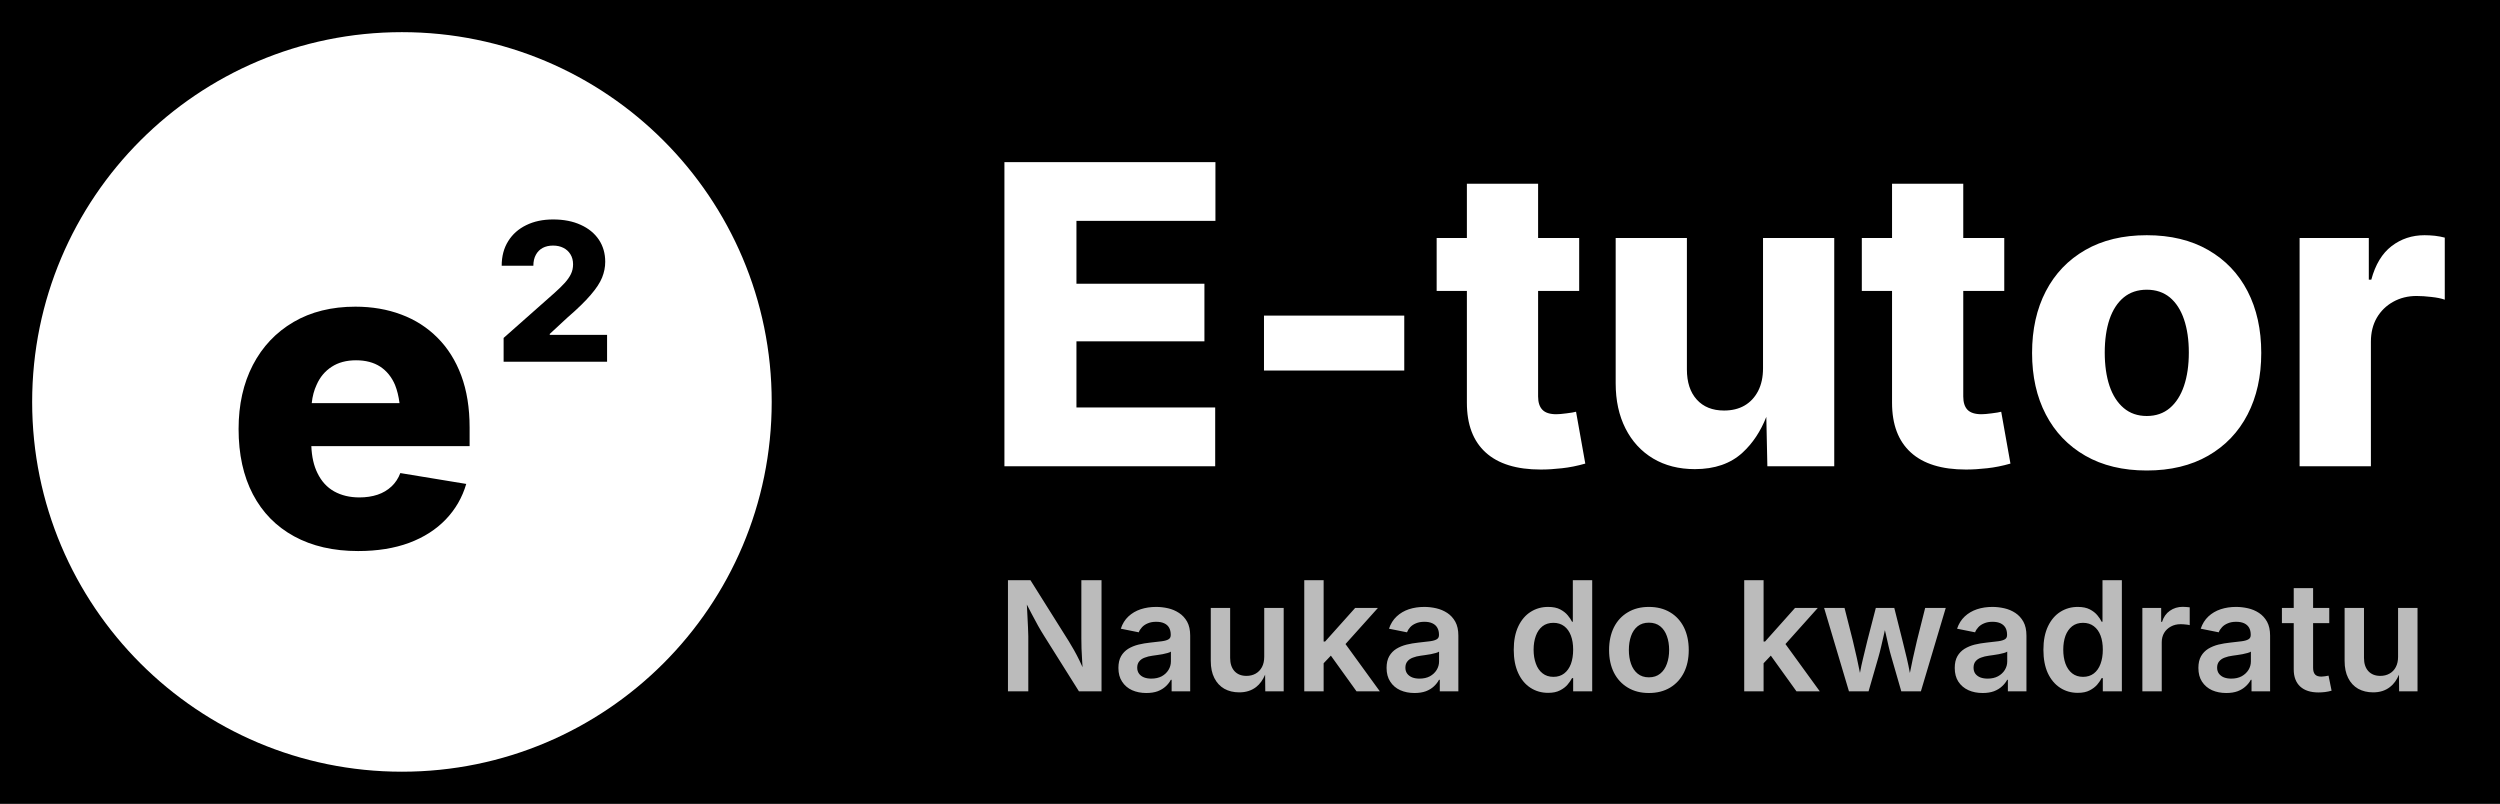
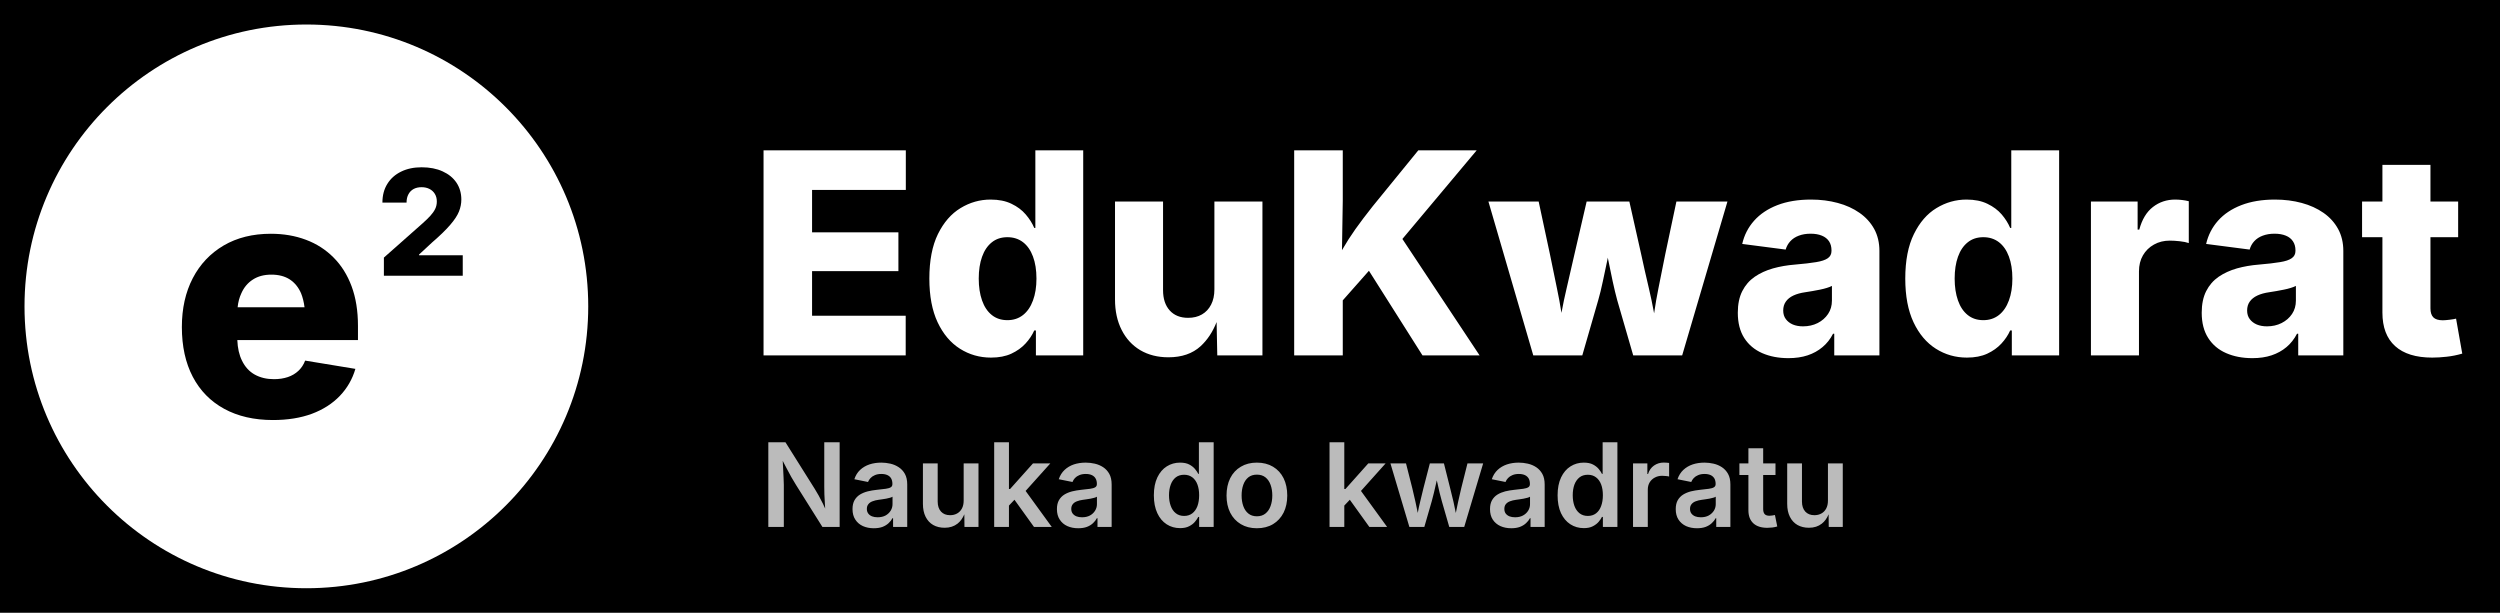
- <svg xmlns="http://www.w3.org/2000/svg" viewBox="0 0 311 100" width="1244" height="400">
-   <rect width="311" height="100" fill="#000" />
+ <svg xmlns="http://www.w3.org/2000/svg" viewBox="0 0 408 100" width="1632" height="400">
+   <rect width="408" height="100" fill="#000" />
  <circle cx="50" cy="50" r="46" fill="#fff" />
  <path fill="#000" d="M44.55 68.55L44.55 68.55Q39.94 68.55 36.59 66.72Q33.24 64.89 31.46 61.49Q29.68 58.09 29.68 53.37L29.68 53.37Q29.68 48.83 31.46 45.40Q33.24 41.98 36.51 40.06Q39.78 38.15 44.21 38.15L44.21 38.15Q47.32 38.15 49.92 39.13Q52.52 40.10 54.43 42.02Q56.34 43.93 57.38 46.72Q58.42 49.52 58.42 53.18L58.42 53.18L58.42 55.50L38.73 55.50Q38.81 57.48 39.49 58.85L39.49 58.85Q40.23 60.38 41.57 61.13Q42.92 61.88 44.71 61.88L44.71 61.88Q45.95 61.88 46.97 61.54Q47.98 61.20 48.71 60.51Q49.43 59.83 49.80 58.85L49.80 58.85L58.00 60.20Q57.26 62.73 55.46 64.61Q53.65 66.50 50.90 67.53Q48.14 68.55 44.55 68.55ZM38.78 50.15L38.78 50.15L49.70 50.15Q49.54 48.88 49.14 47.88L49.14 47.88Q48.51 46.41 47.30 45.61Q46.08 44.82 44.29 44.82Q42.50 44.82 41.26 45.63Q40.02 46.43 39.39 47.86L39.39 47.86Q38.91 48.88 38.78 50.15Z" />
  <path fill="#000" d="M75.52 45L62.65 45L62.65 42.04L69 36.42Q69.73 35.77 70.24 35.21Q70.75 34.65 71.02 34.10Q71.29 33.55 71.29 32.88L71.29 32.88Q71.29 32.16 70.96 31.63Q70.64 31.11 70.08 30.83Q69.53 30.55 68.80 30.55L68.80 30.55Q68.06 30.55 67.51 30.84Q66.96 31.14 66.66 31.70Q66.35 32.26 66.35 33.06L66.35 33.06L62.41 33.06Q62.41 31.29 63.22 30Q64.02 28.71 65.46 28.01Q66.90 27.30 68.81 27.30L68.81 27.30Q70.78 27.30 72.24 27.97Q73.70 28.63 74.50 29.82Q75.29 31.01 75.29 32.57L75.29 32.57Q75.29 33.56 74.90 34.53Q74.51 35.50 73.48 36.69Q72.46 37.89 70.56 39.53L70.56 39.53L68.39 41.54L68.39 41.66L75.52 41.66L75.52 45Z" />
-   <path fill="#fff" d="M151.17 58L124.95 58L124.95 20.17L151.20 20.17L151.20 27.48L133.91 27.48L133.91 35.30L149.83 35.30L149.83 42.46L133.91 42.46L133.91 50.69L151.17 50.69L151.17 58ZM157.24 39.26L174.69 39.26L174.69 46.09L157.24 46.09L157.24 39.26ZM191.34 29.61L196.45 29.61L196.45 36.19L191.34 36.19L191.34 49.32Q191.34 50.43 191.88 50.98Q192.41 51.53 193.60 51.53L193.60 51.53Q194.06 51.53 194.88 51.42Q195.71 51.32 196.06 51.22L196.06 51.22L197.21 57.67Q195.71 58.10 194.31 58.25Q192.92 58.41 191.67 58.41L191.67 58.41Q187.15 58.41 184.82 56.29Q182.48 54.17 182.48 50.10L182.48 50.10L182.48 36.19L178.72 36.19L178.72 29.61L182.48 29.61L182.48 22.86L191.34 22.86L191.34 29.61ZM210.84 58.36L210.84 58.36Q207.87 58.36 205.65 57.04Q203.43 55.71 202.21 53.30Q200.99 50.89 200.99 47.69L200.99 47.69L200.99 29.61L209.85 29.61L209.85 45.96Q209.85 48.35 211.08 49.71Q212.31 51.07 214.47 51.07L214.47 51.07Q215.95 51.07 217.02 50.45Q218.10 49.82 218.71 48.64Q219.32 47.46 219.32 45.81L219.32 45.81L219.32 29.61L228.18 29.61L228.18 58L219.86 58L219.73 51.86Q218.66 54.57 216.78 56.30L216.78 56.30Q214.55 58.36 210.84 58.36ZM244.23 29.61L249.33 29.61L249.33 36.19L244.23 36.19L244.23 49.32Q244.23 50.43 244.76 50.98Q245.30 51.53 246.49 51.53L246.49 51.53Q246.95 51.53 247.77 51.42Q248.60 51.32 248.95 51.22L248.95 51.22L250.10 57.67Q248.60 58.10 247.20 58.25Q245.80 58.41 244.56 58.41L244.56 58.41Q240.04 58.41 237.71 56.29Q235.37 54.17 235.37 50.10L235.37 50.10L235.37 36.19L231.61 36.19L231.61 29.61L235.37 29.61L235.37 22.86L244.23 22.86L244.23 29.61ZM267.06 58.53L267.06 58.53Q262.61 58.53 259.41 56.69Q256.21 54.85 254.50 51.56Q252.79 48.28 252.79 43.91L252.79 43.91Q252.79 39.52 254.50 36.23Q256.21 32.94 259.41 31.10Q262.61 29.26 267.06 29.26L267.06 29.26Q271.50 29.26 274.70 31.10Q277.90 32.94 279.60 36.23Q281.30 39.52 281.30 43.91L281.30 43.91Q281.30 48.28 279.60 51.56Q277.90 54.85 274.70 56.69Q271.50 58.53 267.06 58.53ZM267.06 51.75L267.06 51.75Q268.76 51.75 269.93 50.76Q271.09 49.77 271.69 48.00Q272.29 46.22 272.29 43.86L272.29 43.86Q272.29 41.50 271.69 39.73Q271.09 37.97 269.93 37.00Q268.76 36.04 267.06 36.04L267.06 36.04Q265.36 36.04 264.19 37.00Q263.02 37.97 262.42 39.73Q261.83 41.50 261.83 43.86L261.83 43.86Q261.83 46.22 262.42 48.00Q263.02 49.77 264.19 50.76Q265.36 51.75 267.06 51.75ZM294.94 58L286.07 58L286.07 29.61L294.68 29.61L294.68 34.79L294.99 34.79Q295.75 31.97 297.51 30.62Q299.28 29.26 301.61 29.26L301.61 29.26Q302.22 29.26 302.90 29.33Q303.57 29.41 304.13 29.56L304.13 29.56L304.13 37.28Q303.49 37.05 302.46 36.94Q301.44 36.82 300.62 36.82L300.62 36.82Q299.00 36.82 297.70 37.55Q296.41 38.27 295.67 39.54Q294.94 40.81 294.94 42.51L294.94 42.51L294.94 58Z" />
+   <path fill="#fff" d="M147.81 58L124.61 58L124.61 24.53L147.83 24.53L147.83 31.00L132.53 31.00L132.53 37.92L146.62 37.92L146.62 44.25L132.53 44.25L132.53 51.53L147.81 51.53L147.81 58ZM161.73 58.36L161.73 58.36Q158.95 58.36 156.66 56.91Q154.37 55.46 153.02 52.60Q151.67 49.73 151.67 45.47L151.67 45.47Q151.67 41.06 153.07 38.20Q154.48 35.34 156.76 33.96Q159.04 32.57 161.67 32.57L161.67 32.57Q163.67 32.57 165.08 33.26Q166.50 33.94 167.40 35Q168.31 36.06 168.79 37.20L168.79 37.20L168.97 37.20L168.97 24.53L176.78 24.53L176.78 58L169.06 58L169.06 53.93L168.79 53.93Q168.29 55.06 167.36 56.07Q166.43 57.08 165.05 57.72Q163.67 58.36 161.73 58.36ZM164.41 52.25L164.41 52.25Q165.89 52.25 166.96 51.41Q168.02 50.57 168.58 49.04Q169.15 47.51 169.15 45.47L169.15 45.47Q169.15 43.38 168.58 41.86Q168.02 40.35 166.96 39.53Q165.89 38.71 164.41 38.71L164.41 38.71Q162.90 38.71 161.86 39.55Q160.81 40.39 160.27 41.91Q159.73 43.42 159.73 45.47L159.73 45.47Q159.73 47.49 160.27 49.03Q160.81 50.57 161.86 51.41Q162.90 52.25 164.41 52.25ZM190.69 58.31L190.69 58.31Q188.06 58.31 186.09 57.15Q184.13 55.98 183.05 53.84Q181.97 51.71 181.97 48.88L181.97 48.88L181.97 32.89L189.81 32.89L189.81 47.35Q189.81 49.46 190.90 50.67Q191.99 51.87 193.90 51.87L193.90 51.87Q195.20 51.87 196.15 51.32Q197.11 50.77 197.65 49.72Q198.19 48.68 198.19 47.22L198.19 47.22L198.19 32.89L206.03 32.89L206.03 58L198.66 58L198.55 52.56Q197.60 54.97 195.94 56.50L195.94 56.50Q193.96 58.31 190.69 58.31ZM219.14 58L211.21 58L211.21 24.53L219.14 24.53L219.14 32.75L219.01 40.84Q219.03 40.77 219.08 40.71L219.08 40.71Q220.02 39.07 221.20 37.40Q222.38 35.74 224.02 33.67L224.02 33.67L231.47 24.53L241.00 24.53L228.87 39.00L241.47 58L232.15 58L223.41 44.19L219.14 49.02L219.14 58ZM258.23 58L250.23 58L242.91 32.89L251.11 32.89L252.95 41.49Q253.46 44.07 254.09 47.04L254.09 47.04Q254.50 48.95 254.83 51.06L254.83 51.06Q255.22 48.95 255.67 47.06L255.67 47.06Q256.36 44.10 256.95 41.49L256.95 41.49L258.94 32.89L265.91 32.89L267.84 41.49Q268.40 44.10 269.10 47.06L269.10 47.06Q269.55 48.97 269.95 51.13L269.95 51.13Q270.26 48.99 270.65 47.08L270.65 47.08Q271.23 44.12 271.77 41.49L271.77 41.49L273.59 32.89L281.92 32.89L274.53 58L266.54 58L263.93 48.99Q263.57 47.67 263.19 45.92Q262.81 44.16 262.45 42.34L262.45 42.34Q262.43 42.21 262.38 42.05L262.38 42.05Q262.36 42.21 262.34 42.34L262.34 42.34Q261.95 44.16 261.58 45.93Q261.21 47.69 260.83 48.99L260.83 48.99L258.23 58ZM291.87 58.45L291.87 58.45Q289.47 58.45 287.59 57.63Q285.72 56.81 284.66 55.16Q283.61 53.51 283.61 51.04L283.61 51.04Q283.61 48.95 284.34 47.51Q285.07 46.07 286.37 45.17Q287.67 44.28 289.36 43.80Q291.04 43.33 292.95 43.18L292.95 43.18Q295.08 43.00 296.39 42.78Q297.69 42.57 298.30 42.14Q298.90 41.72 298.90 40.95L298.90 40.95L298.90 40.86Q298.90 39.99 298.50 39.38Q298.09 38.77 297.33 38.46Q296.57 38.14 295.49 38.14L295.49 38.14Q294.41 38.14 293.57 38.46Q292.73 38.77 292.19 39.36Q291.65 39.94 291.42 40.73L291.42 40.73L284.33 39.81Q284.82 37.65 286.27 36.02Q287.72 34.39 290.06 33.48Q292.41 32.57 295.56 32.57L295.56 32.57Q297.89 32.57 299.92 33.12Q301.96 33.67 303.48 34.74Q305.01 35.81 305.87 37.37Q306.72 38.93 306.72 40.95L306.72 40.95L306.72 58L299.35 58L299.35 54.47L299.15 54.47Q298.48 55.78 297.43 56.65Q296.39 57.53 295.01 57.99Q293.62 58.45 291.87 58.45ZM294.25 53.26L294.25 53.26Q295.58 53.26 296.65 52.72Q297.71 52.18 298.34 51.24Q298.97 50.30 298.97 49.06L298.97 49.06L298.97 46.66Q298.63 46.84 298.13 46.99Q297.62 47.15 297.02 47.27Q296.41 47.40 295.80 47.50Q295.20 47.60 294.63 47.69L294.63 47.69Q293.49 47.85 292.68 48.23Q291.87 48.61 291.45 49.22Q291.02 49.82 291.02 50.68L291.02 50.68Q291.02 51.51 291.45 52.08Q291.87 52.65 292.59 52.96Q293.31 53.26 294.25 53.26ZM321.00 58.36L321.00 58.36Q318.22 58.36 315.93 56.91Q313.64 55.46 312.29 52.60Q310.94 49.73 310.94 45.47L310.94 45.47Q310.94 41.06 312.35 38.20Q313.75 35.34 316.03 33.96Q318.31 32.57 320.94 32.57L320.94 32.57Q322.94 32.57 324.35 33.26Q325.77 33.94 326.68 35Q327.58 36.06 328.06 37.20L328.06 37.20L328.24 37.20L328.24 24.53L336.05 24.53L336.05 58L328.33 58L328.33 53.93L328.06 53.93Q327.56 55.06 326.63 56.07Q325.70 57.08 324.32 57.72Q322.94 58.36 321.00 58.36ZM323.68 52.25L323.68 52.25Q325.16 52.25 326.23 51.41Q327.29 50.57 327.85 49.04Q328.42 47.51 328.42 45.47L328.42 45.47Q328.42 43.38 327.85 41.86Q327.29 40.35 326.23 39.53Q325.16 38.71 323.68 38.71L323.68 38.71Q322.17 38.71 321.13 39.55Q320.08 40.39 319.54 41.91Q319.00 43.42 319.00 45.47L319.00 45.47Q319.00 47.49 319.54 49.03Q320.08 50.57 321.13 51.41Q322.17 52.25 323.68 52.25ZM349.08 58L341.24 58L341.24 32.89L348.86 32.89L348.86 37.47L349.13 37.47Q349.80 34.98 351.36 33.78Q352.92 32.57 354.99 32.57L354.99 32.57Q355.53 32.57 356.12 32.64Q356.72 32.71 357.21 32.84L357.21 32.84L357.21 39.67Q356.65 39.47 355.74 39.37Q354.83 39.27 354.11 39.27L354.11 39.27Q352.67 39.27 351.53 39.91Q350.38 40.55 349.73 41.67Q349.08 42.79 349.08 44.30L349.08 44.30L349.08 58ZM367.59 58.45L367.59 58.45Q365.18 58.45 363.31 57.63Q361.43 56.81 360.38 55.16Q359.32 53.51 359.32 51.04L359.32 51.04Q359.32 48.95 360.05 47.51Q360.78 46.07 362.08 45.17Q363.39 44.28 365.07 43.80Q366.76 43.33 368.67 43.18L368.67 43.18Q370.80 43.00 372.10 42.78Q373.41 42.57 374.01 42.14Q374.62 41.72 374.62 40.95L374.62 40.95L374.62 40.86Q374.62 39.99 374.21 39.38Q373.81 38.77 373.05 38.46Q372.28 38.14 371.20 38.14L371.20 38.14Q370.13 38.14 369.28 38.46Q368.44 38.77 367.90 39.36Q367.36 39.94 367.14 40.73L367.14 40.73L360.04 39.81Q360.54 37.65 361.98 36.02Q363.43 34.39 365.78 33.48Q368.13 32.57 371.27 32.57L371.27 32.57Q373.61 32.57 375.64 33.12Q377.67 33.67 379.20 34.74Q380.73 35.81 381.58 37.37Q382.43 38.93 382.43 40.95L382.43 40.95L382.43 58L375.07 58L375.07 54.47L374.87 54.47Q374.19 55.78 373.15 56.65Q372.10 57.53 370.72 57.99Q369.34 58.45 367.59 58.45ZM369.97 53.26L369.97 53.26Q371.29 53.26 372.36 52.72Q373.43 52.18 374.06 51.24Q374.69 50.30 374.69 49.06L374.69 49.06L374.69 46.66Q374.35 46.84 373.84 46.99Q373.34 47.15 372.73 47.27Q372.13 47.40 371.52 47.50Q370.91 47.60 370.35 47.69L370.35 47.69Q369.21 47.85 368.40 48.23Q367.59 48.61 367.16 49.22Q366.73 49.82 366.73 50.68L366.73 50.68Q366.73 51.51 367.16 52.08Q367.59 52.65 368.31 52.96Q369.03 53.26 369.97 53.26ZM396.65 32.89L401.17 32.89L401.17 38.71L396.65 38.71L396.65 50.32Q396.65 51.31 397.12 51.79Q397.60 52.27 398.65 52.27L398.65 52.27Q399.06 52.27 399.79 52.18Q400.52 52.09 400.83 52.00L400.83 52.00L401.84 57.71Q400.52 58.09 399.28 58.22Q398.04 58.36 396.94 58.36L396.94 58.36Q392.95 58.36 390.88 56.48Q388.81 54.61 388.81 51.01L388.81 51.01L388.81 38.71L385.49 38.71L385.49 32.89L388.81 32.89L388.81 26.91L396.65 26.91L396.65 32.89Z" />
  <path fill="#bbb" d="M127.92 86L125.39 86L125.39 72.18L128.19 72.18L132.97 79.79Q133.27 80.27 133.60 80.86Q133.94 81.46 134.30 82.20L134.30 82.20Q134.48 82.59 134.67 83.00L134.67 83.00Q134.64 82.62 134.62 82.23L134.62 82.23Q134.57 81.42 134.54 80.68Q134.52 79.94 134.52 79.43L134.52 79.43L134.52 72.18L137.03 72.18L137.03 86L134.22 86L129.91 79.14Q129.50 78.49 129.14 77.85Q128.78 77.21 128.36 76.40L128.36 76.40Q128.09 75.87 127.74 75.21L127.74 75.21Q127.78 75.80 127.80 76.36L127.80 76.36Q127.85 77.27 127.88 77.98Q127.92 78.70 127.92 79.13L127.92 79.13L127.92 86ZM142.60 86.21L142.60 86.21Q141.62 86.21 140.83 85.86Q140.04 85.50 139.59 84.80Q139.13 84.11 139.13 83.09L139.13 83.09Q139.13 82.21 139.46 81.63Q139.79 81.06 140.35 80.71Q140.91 80.37 141.62 80.19Q142.32 80.02 143.08 79.94L143.08 79.94Q143.98 79.84 144.55 79.77Q145.12 79.69 145.38 79.52Q145.64 79.36 145.64 79.00L145.64 79.00L145.64 78.96Q145.64 78.45 145.44 78.09Q145.24 77.73 144.83 77.54Q144.43 77.35 143.83 77.35L143.83 77.35Q143.23 77.35 142.79 77.54Q142.35 77.72 142.07 78.02Q141.79 78.32 141.66 78.66L141.66 78.66L139.43 78.21Q139.73 77.29 140.37 76.69Q141.01 76.09 141.90 75.79Q142.79 75.50 143.83 75.50L143.83 75.50Q144.56 75.50 145.31 75.67Q146.05 75.84 146.67 76.25Q147.30 76.66 147.68 77.34Q148.06 78.03 148.06 79.07L148.06 79.07L148.06 86L145.75 86L145.75 84.57L145.65 84.57Q145.42 85.01 145.02 85.38Q144.61 85.76 144.02 85.99Q143.42 86.21 142.60 86.21ZM143.22 84.42L143.22 84.42Q143.97 84.42 144.52 84.13Q145.06 83.83 145.36 83.34Q145.66 82.85 145.66 82.28L145.66 82.28L145.66 81.06Q145.54 81.15 145.26 81.23Q144.98 81.31 144.63 81.38Q144.28 81.44 143.94 81.49Q143.60 81.54 143.37 81.57L143.37 81.57Q142.83 81.64 142.40 81.81Q141.96 81.97 141.72 82.28Q141.47 82.58 141.47 83.06L141.47 83.06Q141.47 83.50 141.70 83.81Q141.92 84.11 142.32 84.27Q142.71 84.42 143.22 84.42ZM154.17 86.13L154.17 86.13Q153.10 86.13 152.30 85.68Q151.50 85.22 151.06 84.34Q150.62 83.47 150.62 82.22L150.62 82.22L150.62 75.63L153.03 75.63L153.03 81.85Q153.03 82.89 153.57 83.49Q154.11 84.08 155.06 84.08L155.06 84.08Q155.70 84.08 156.20 83.80Q156.70 83.52 156.99 82.98Q157.27 82.45 157.27 81.70L157.27 81.70L157.27 75.63L159.69 75.63L159.69 86L157.40 86L157.38 83.93Q156.96 84.92 156.27 85.46L156.27 85.46Q155.41 86.13 154.17 86.13ZM164.66 86L162.25 86L162.25 72.18L164.66 72.18L164.66 79.81L164.84 79.81L168.58 75.63L171.41 75.63L167.38 80.12L171.65 86L168.75 86L165.56 81.56L164.66 82.51L164.66 86ZM175.96 86.21L175.96 86.21Q174.98 86.21 174.19 85.86Q173.40 85.50 172.95 84.80Q172.49 84.11 172.49 83.09L172.49 83.09Q172.49 82.21 172.82 81.63Q173.15 81.06 173.71 80.71Q174.27 80.37 174.98 80.19Q175.68 80.02 176.44 79.94L176.44 79.94Q177.34 79.84 177.91 79.77Q178.48 79.69 178.74 79.52Q179.01 79.36 179.01 79.00L179.01 79.00L179.01 78.96Q179.01 78.45 178.80 78.09Q178.60 77.73 178.19 77.54Q177.79 77.35 177.20 77.35L177.20 77.35Q176.59 77.35 176.15 77.54Q175.71 77.72 175.43 78.02Q175.16 78.32 175.03 78.66L175.03 78.66L172.79 78.21Q173.10 77.29 173.74 76.69Q174.38 76.09 175.26 75.79Q176.15 75.50 177.19 75.50L177.19 75.50Q177.92 75.50 178.67 75.67Q179.41 75.84 180.04 76.25Q180.66 76.66 181.04 77.34Q181.42 78.03 181.42 79.07L181.42 79.07L181.42 86L179.11 86L179.11 84.57L179.01 84.57Q178.78 85.01 178.38 85.38Q177.98 85.76 177.38 85.99Q176.78 86.21 175.96 86.21ZM176.58 84.42L176.58 84.42Q177.34 84.42 177.88 84.13Q178.42 83.83 178.72 83.34Q179.02 82.85 179.02 82.28L179.02 82.28L179.02 81.06Q178.90 81.15 178.62 81.23Q178.34 81.31 177.99 81.38Q177.64 81.44 177.30 81.49Q176.96 81.54 176.73 81.57L176.73 81.57Q176.19 81.64 175.76 81.81Q175.32 81.97 175.08 82.28Q174.83 82.58 174.83 83.06L174.83 83.06Q174.83 83.50 175.06 83.81Q175.29 84.11 175.68 84.27Q176.07 84.42 176.58 84.42ZM192.59 86.19L192.59 86.19Q191.36 86.19 190.39 85.56Q189.42 84.93 188.87 83.74Q188.31 82.54 188.31 80.83L188.31 80.83Q188.31 79.11 188.88 77.91Q189.45 76.72 190.42 76.11Q191.39 75.50 192.58 75.50L192.58 75.50Q193.51 75.50 194.09 75.81Q194.68 76.12 195.03 76.55Q195.38 76.97 195.56 77.34L195.56 77.34L195.66 77.34L195.66 72.18L198.07 72.18L198.07 86L195.70 86L195.70 84.36L195.56 84.36Q195.37 84.73 195.01 85.16Q194.66 85.58 194.07 85.88Q193.49 86.19 192.59 86.19ZM193.25 84.20L193.25 84.20Q194.03 84.20 194.58 83.78Q195.13 83.36 195.42 82.60Q195.70 81.83 195.70 80.82L195.70 80.82Q195.70 79.81 195.42 79.07Q195.14 78.32 194.59 77.90Q194.03 77.48 193.25 77.48L193.25 77.48Q192.43 77.48 191.88 77.91Q191.33 78.35 191.06 79.10Q190.78 79.86 190.78 80.82L190.78 80.82Q190.78 81.79 191.06 82.55Q191.33 83.32 191.89 83.76Q192.44 84.20 193.25 84.20ZM205.12 86.21L205.12 86.21Q203.61 86.21 202.50 85.54Q201.38 84.87 200.77 83.67Q200.17 82.47 200.17 80.87L200.17 80.87Q200.17 79.26 200.77 78.04Q201.38 76.83 202.50 76.17Q203.61 75.50 205.12 75.50L205.12 75.50Q206.64 75.50 207.76 76.17Q208.87 76.83 209.48 78.04Q210.08 79.26 210.08 80.87L210.08 80.87Q210.08 82.47 209.48 83.67Q208.87 84.87 207.76 85.54Q206.64 86.21 205.12 86.21ZM205.12 84.26L205.12 84.26Q205.97 84.26 206.53 83.80Q207.09 83.35 207.36 82.58Q207.64 81.81 207.64 80.86L207.64 80.86Q207.64 79.90 207.36 79.13Q207.09 78.36 206.53 77.91Q205.97 77.46 205.12 77.46L205.12 77.46Q204.28 77.46 203.72 77.91Q203.17 78.36 202.90 79.13Q202.63 79.90 202.63 80.86L202.63 80.86Q202.63 81.81 202.90 82.58Q203.17 83.35 203.72 83.80Q204.28 84.26 205.12 84.26ZM219.39 86L216.98 86L216.98 72.18L219.39 72.18L219.39 79.81L219.57 79.81L223.30 75.63L226.13 75.63L222.11 80.12L226.38 86L223.48 86L220.29 81.56L219.39 82.51L219.39 86ZM232.45 86L230.01 86L226.92 75.63L229.46 75.63L230.49 79.69Q230.72 80.69 231.00 81.89L231.00 81.89Q231.19 82.73 231.38 83.71L231.38 83.71Q231.55 82.76 231.76 81.92L231.76 81.92Q232.04 80.72 232.30 79.69L232.30 79.69L233.35 75.63L235.65 75.63L236.67 79.69Q236.92 80.70 237.21 81.90L237.21 81.90Q237.41 82.75 237.59 83.72L237.59 83.72Q237.77 82.76 237.96 81.92L237.96 81.92Q238.22 80.72 238.47 79.69L238.47 79.69L239.49 75.63L242.05 75.63L238.96 86L236.52 86L235.30 81.77Q235.11 81.13 234.94 80.40Q234.76 79.66 234.60 78.89L234.60 78.89Q234.54 78.64 234.48 78.39L234.48 78.39Q234.43 78.64 234.37 78.89L234.37 78.89Q234.20 79.66 234.02 80.41Q233.85 81.15 233.67 81.77L233.67 81.77L232.45 86ZM246.64 86.21L246.64 86.21Q245.65 86.21 244.87 85.86Q244.08 85.50 243.62 84.80Q243.17 84.11 243.17 83.09L243.17 83.09Q243.17 82.21 243.50 81.63Q243.83 81.06 244.39 80.71Q244.95 80.37 245.65 80.19Q246.36 80.02 247.12 79.94L247.12 79.94Q248.02 79.84 248.59 79.77Q249.15 79.69 249.42 79.52Q249.68 79.36 249.68 79.00L249.68 79.00L249.68 78.96Q249.68 78.45 249.48 78.09Q249.27 77.73 248.87 77.54Q248.46 77.35 247.87 77.35L247.87 77.35Q247.27 77.35 246.83 77.54Q246.39 77.72 246.11 78.02Q245.83 78.32 245.70 78.66L245.70 78.66L243.46 78.21Q243.77 77.29 244.41 76.69Q245.05 76.09 245.94 75.79Q246.82 75.50 247.86 75.50L247.86 75.50Q248.59 75.50 249.34 75.67Q250.09 75.84 250.71 76.25Q251.33 76.66 251.71 77.34Q252.09 78.03 252.09 79.07L252.09 79.07L252.09 86L249.78 86L249.78 84.57L249.69 84.57Q249.46 85.01 249.05 85.38Q248.65 85.76 248.05 85.99Q247.45 86.21 246.64 86.21ZM247.26 84.42L247.26 84.42Q248.01 84.42 248.55 84.13Q249.10 83.83 249.40 83.34Q249.70 82.85 249.70 82.28L249.70 82.28L249.70 81.06Q249.58 81.15 249.30 81.23Q249.01 81.31 248.66 81.38Q248.32 81.44 247.98 81.49Q247.64 81.54 247.41 81.57L247.41 81.57Q246.87 81.64 246.43 81.81Q246.00 81.97 245.75 82.28Q245.51 82.58 245.51 83.06L245.51 83.06Q245.51 83.50 245.73 83.81Q245.96 84.11 246.35 84.27Q246.75 84.42 247.26 84.42ZM258.48 86.19L258.48 86.19Q257.25 86.19 256.28 85.56Q255.31 84.93 254.75 83.74Q254.20 82.54 254.20 80.83L254.20 80.83Q254.20 79.11 254.77 77.91Q255.34 76.72 256.31 76.11Q257.28 75.50 258.47 75.50L258.47 75.50Q259.39 75.50 259.98 75.81Q260.57 76.12 260.92 76.55Q261.27 76.97 261.44 77.34L261.44 77.34L261.55 77.34L261.55 72.18L263.96 72.18L263.96 86L261.59 86L261.59 84.36L261.44 84.36Q261.26 84.73 260.90 85.16Q260.54 85.58 259.96 85.88Q259.38 86.19 258.48 86.19ZM259.13 84.20L259.13 84.20Q259.92 84.20 260.47 83.78Q261.02 83.36 261.30 82.60Q261.59 81.83 261.59 80.82L261.59 80.82Q261.59 79.81 261.31 79.07Q261.03 78.32 260.47 77.90Q259.92 77.48 259.13 77.48L259.13 77.48Q258.32 77.48 257.77 77.91Q257.22 78.35 256.94 79.10Q256.67 79.86 256.67 80.82L256.67 80.82Q256.67 81.79 256.94 82.55Q257.22 83.32 257.77 83.76Q258.33 84.20 259.13 84.20ZM268.92 86L266.51 86L266.51 75.63L268.85 75.63L268.85 77.36L268.96 77.36Q269.24 76.46 269.93 75.98Q270.63 75.49 271.52 75.49L271.52 75.49Q271.72 75.49 271.97 75.51Q272.22 75.53 272.40 75.55L272.40 75.55L272.40 77.77Q272.25 77.72 271.92 77.69Q271.58 77.65 271.26 77.65L271.26 77.65Q270.59 77.65 270.06 77.94Q269.52 78.23 269.22 78.73Q268.92 79.24 268.92 79.90L268.92 79.90L268.92 86ZM276.95 86.21L276.95 86.21Q275.96 86.21 275.17 85.86Q274.39 85.50 273.93 84.80Q273.48 84.11 273.48 83.09L273.48 83.09Q273.48 82.21 273.81 81.63Q274.14 81.06 274.70 80.71Q275.26 80.37 275.96 80.19Q276.67 80.02 277.43 79.94L277.43 79.94Q278.33 79.84 278.89 79.77Q279.46 79.69 279.72 79.52Q279.99 79.36 279.99 79.00L279.99 79.00L279.99 78.96Q279.99 78.45 279.79 78.09Q279.58 77.73 279.18 77.54Q278.77 77.35 278.18 77.35L278.18 77.35Q277.58 77.35 277.14 77.54Q276.70 77.72 276.42 78.02Q276.14 78.32 276.01 78.66L276.01 78.66L273.77 78.21Q274.08 77.29 274.72 76.69Q275.36 76.09 276.25 75.79Q277.13 75.50 278.17 75.50L278.17 75.50Q278.90 75.50 279.65 75.67Q280.40 75.84 281.02 76.25Q281.64 76.66 282.02 77.34Q282.40 78.03 282.40 79.07L282.40 79.07L282.40 86L280.09 86L280.09 84.57L280.00 84.57Q279.77 85.01 279.36 85.38Q278.96 85.76 278.36 85.99Q277.76 86.21 276.95 86.21ZM277.57 84.42L277.57 84.42Q278.32 84.42 278.86 84.13Q279.40 83.83 279.71 83.34Q280.01 82.85 280.01 82.28L280.01 82.28L280.01 81.06Q279.89 81.15 279.60 81.23Q279.32 81.31 278.97 81.38Q278.63 81.44 278.29 81.49Q277.95 81.54 277.72 81.57L277.72 81.57Q277.18 81.64 276.74 81.81Q276.31 81.97 276.06 82.28Q275.81 82.58 275.81 83.06L275.81 83.06Q275.81 83.50 276.04 83.81Q276.27 84.11 276.66 84.27Q277.06 84.42 277.57 84.42ZM287.75 75.63L289.76 75.63L289.76 77.52L287.75 77.52L287.75 83.08Q287.75 83.64 288.00 83.91Q288.24 84.17 288.78 84.17L288.78 84.17Q288.95 84.17 289.22 84.13Q289.50 84.09 289.67 84.05L289.67 84.05L290.05 85.92Q289.65 86.04 289.23 86.09Q288.81 86.14 288.43 86.14L288.43 86.14Q286.94 86.14 286.14 85.40Q285.34 84.65 285.34 83.28L285.34 83.28L285.34 77.52L283.87 77.52L283.87 75.63L285.34 75.63L285.34 73.16L287.75 73.16L287.75 75.63ZM295.22 86.13L295.22 86.13Q294.16 86.13 293.35 85.68Q292.55 85.22 292.11 84.34Q291.67 83.47 291.67 82.22L291.67 82.22L291.67 75.63L294.08 75.63L294.08 81.85Q294.08 82.89 294.62 83.49Q295.17 84.08 296.11 84.08L296.11 84.08Q296.75 84.08 297.25 83.80Q297.76 83.52 298.04 82.98Q298.32 82.45 298.32 81.70L298.32 81.70L298.32 75.63L300.74 75.63L300.74 86L298.45 86L298.43 83.93Q298.02 84.92 297.32 85.46L297.32 85.46Q296.47 86.13 295.22 86.13Z" />
</svg>
